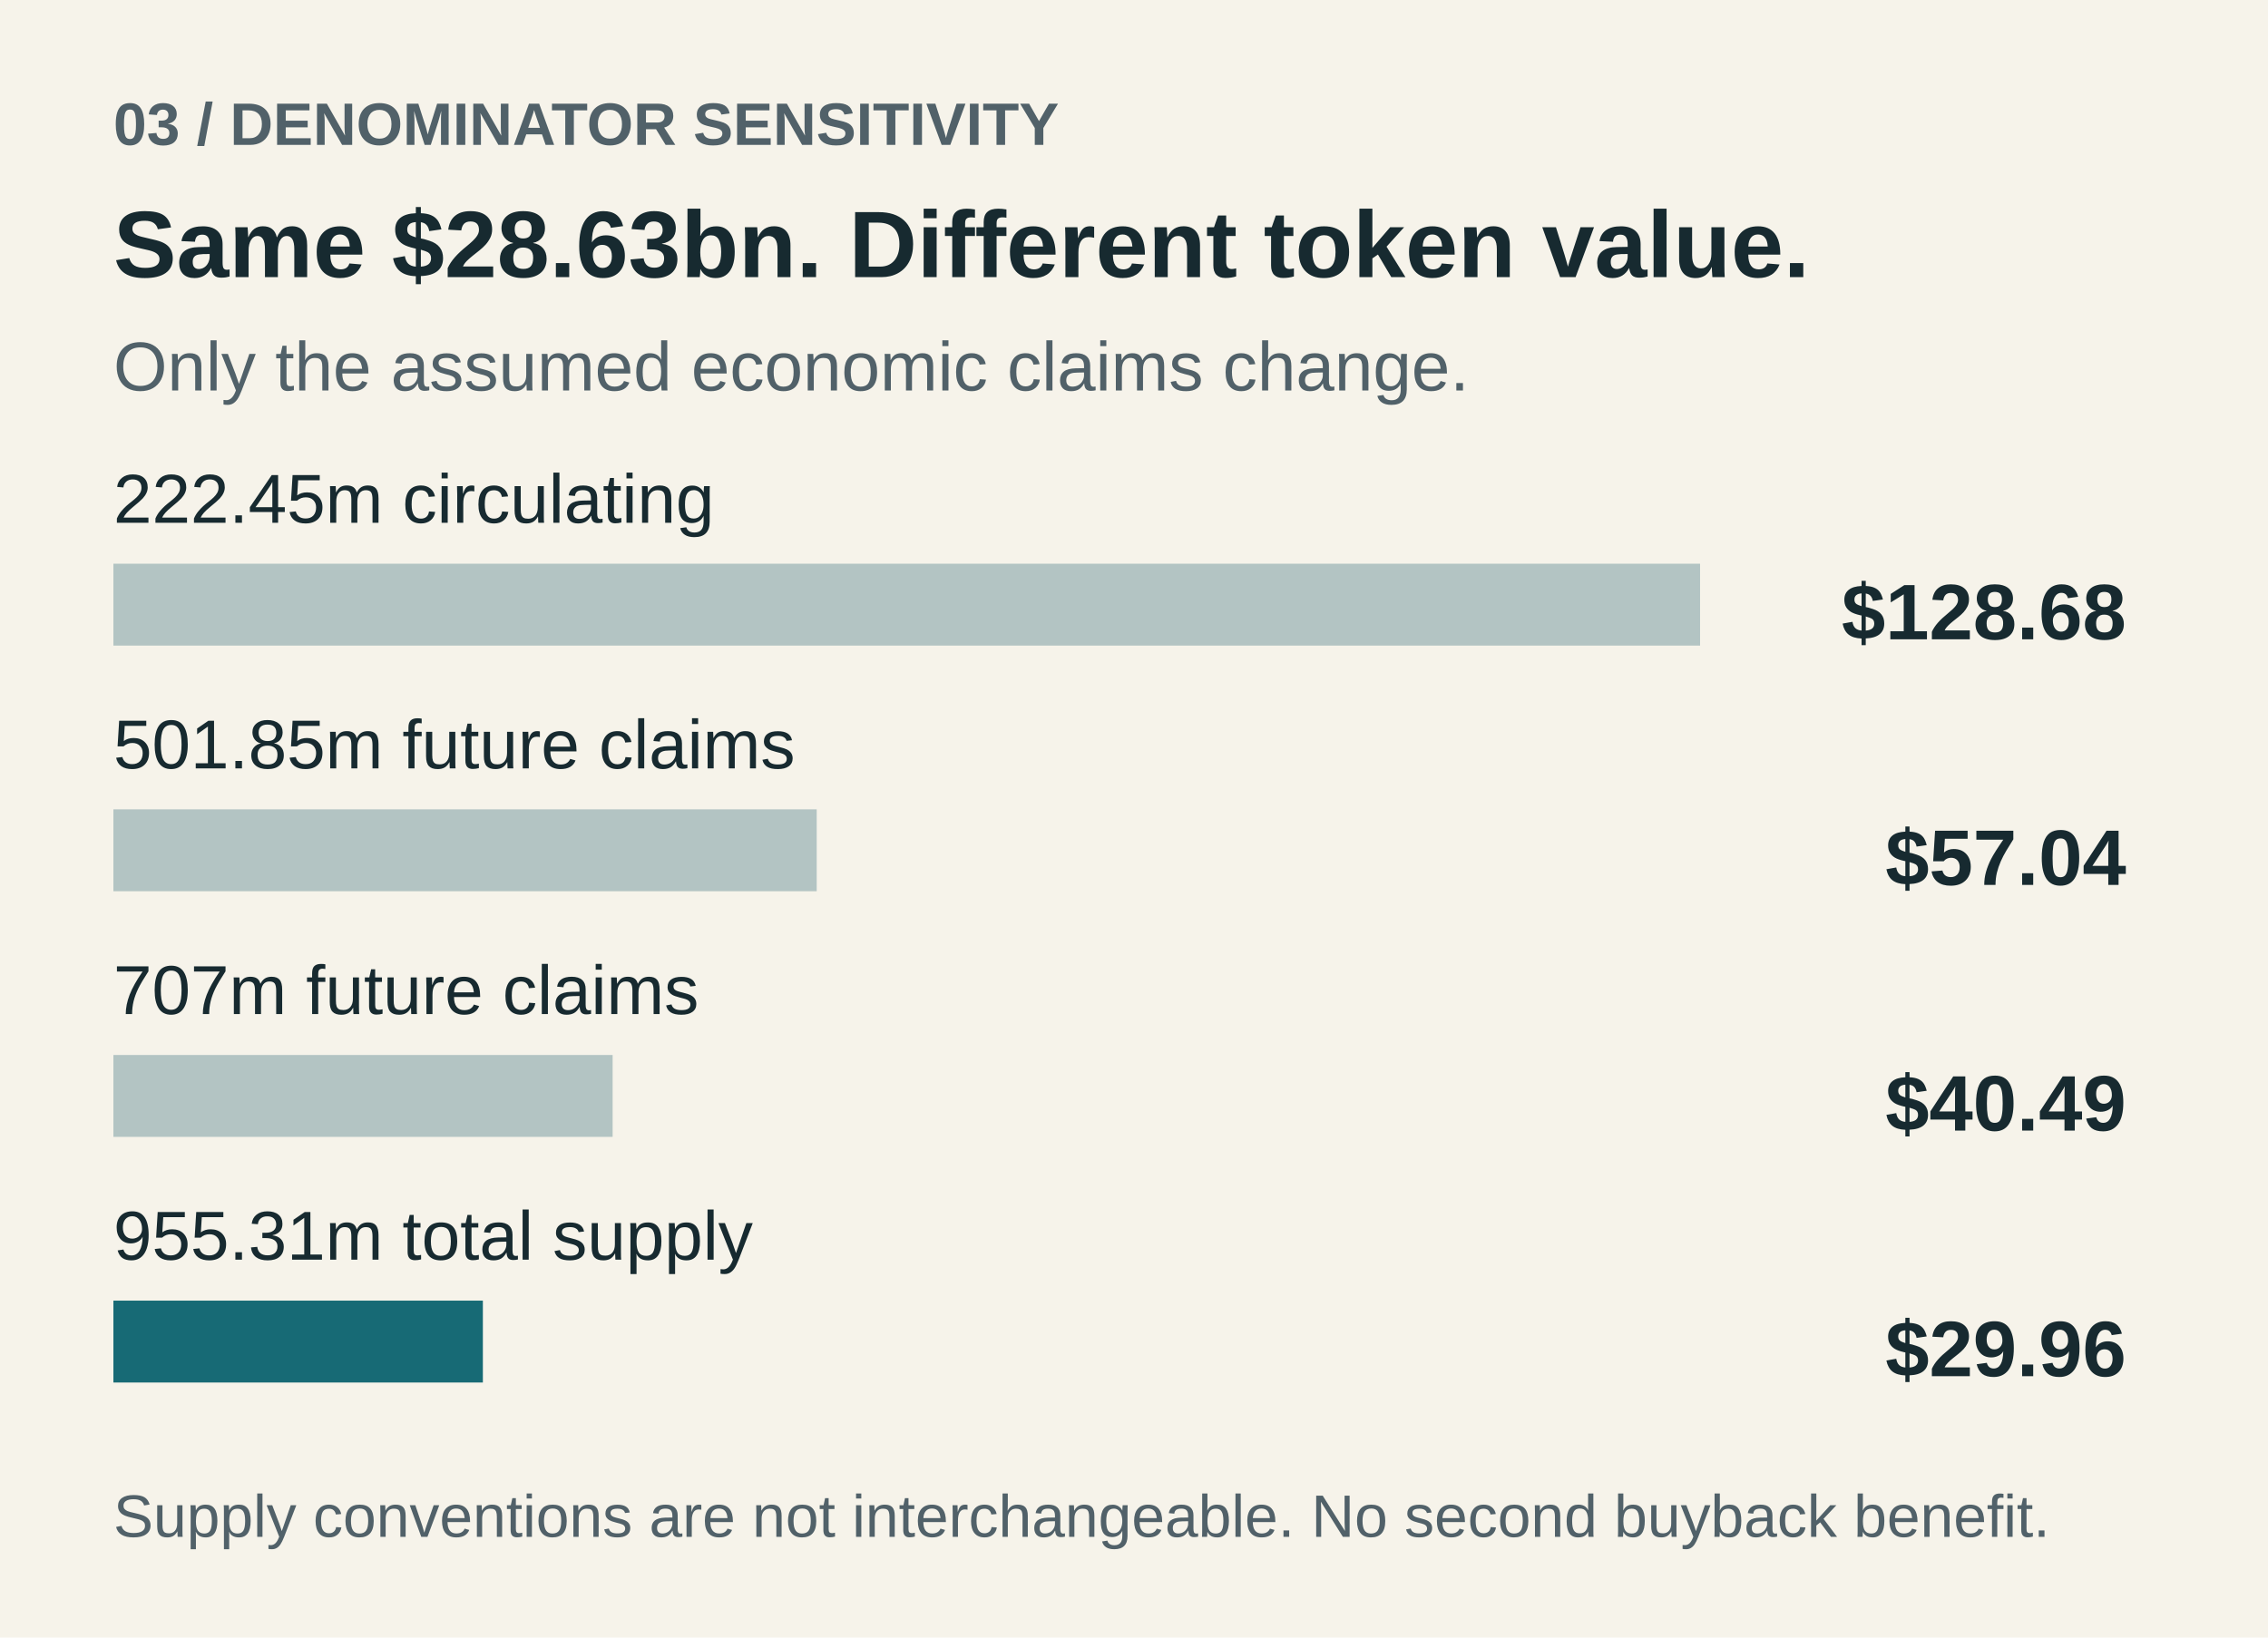
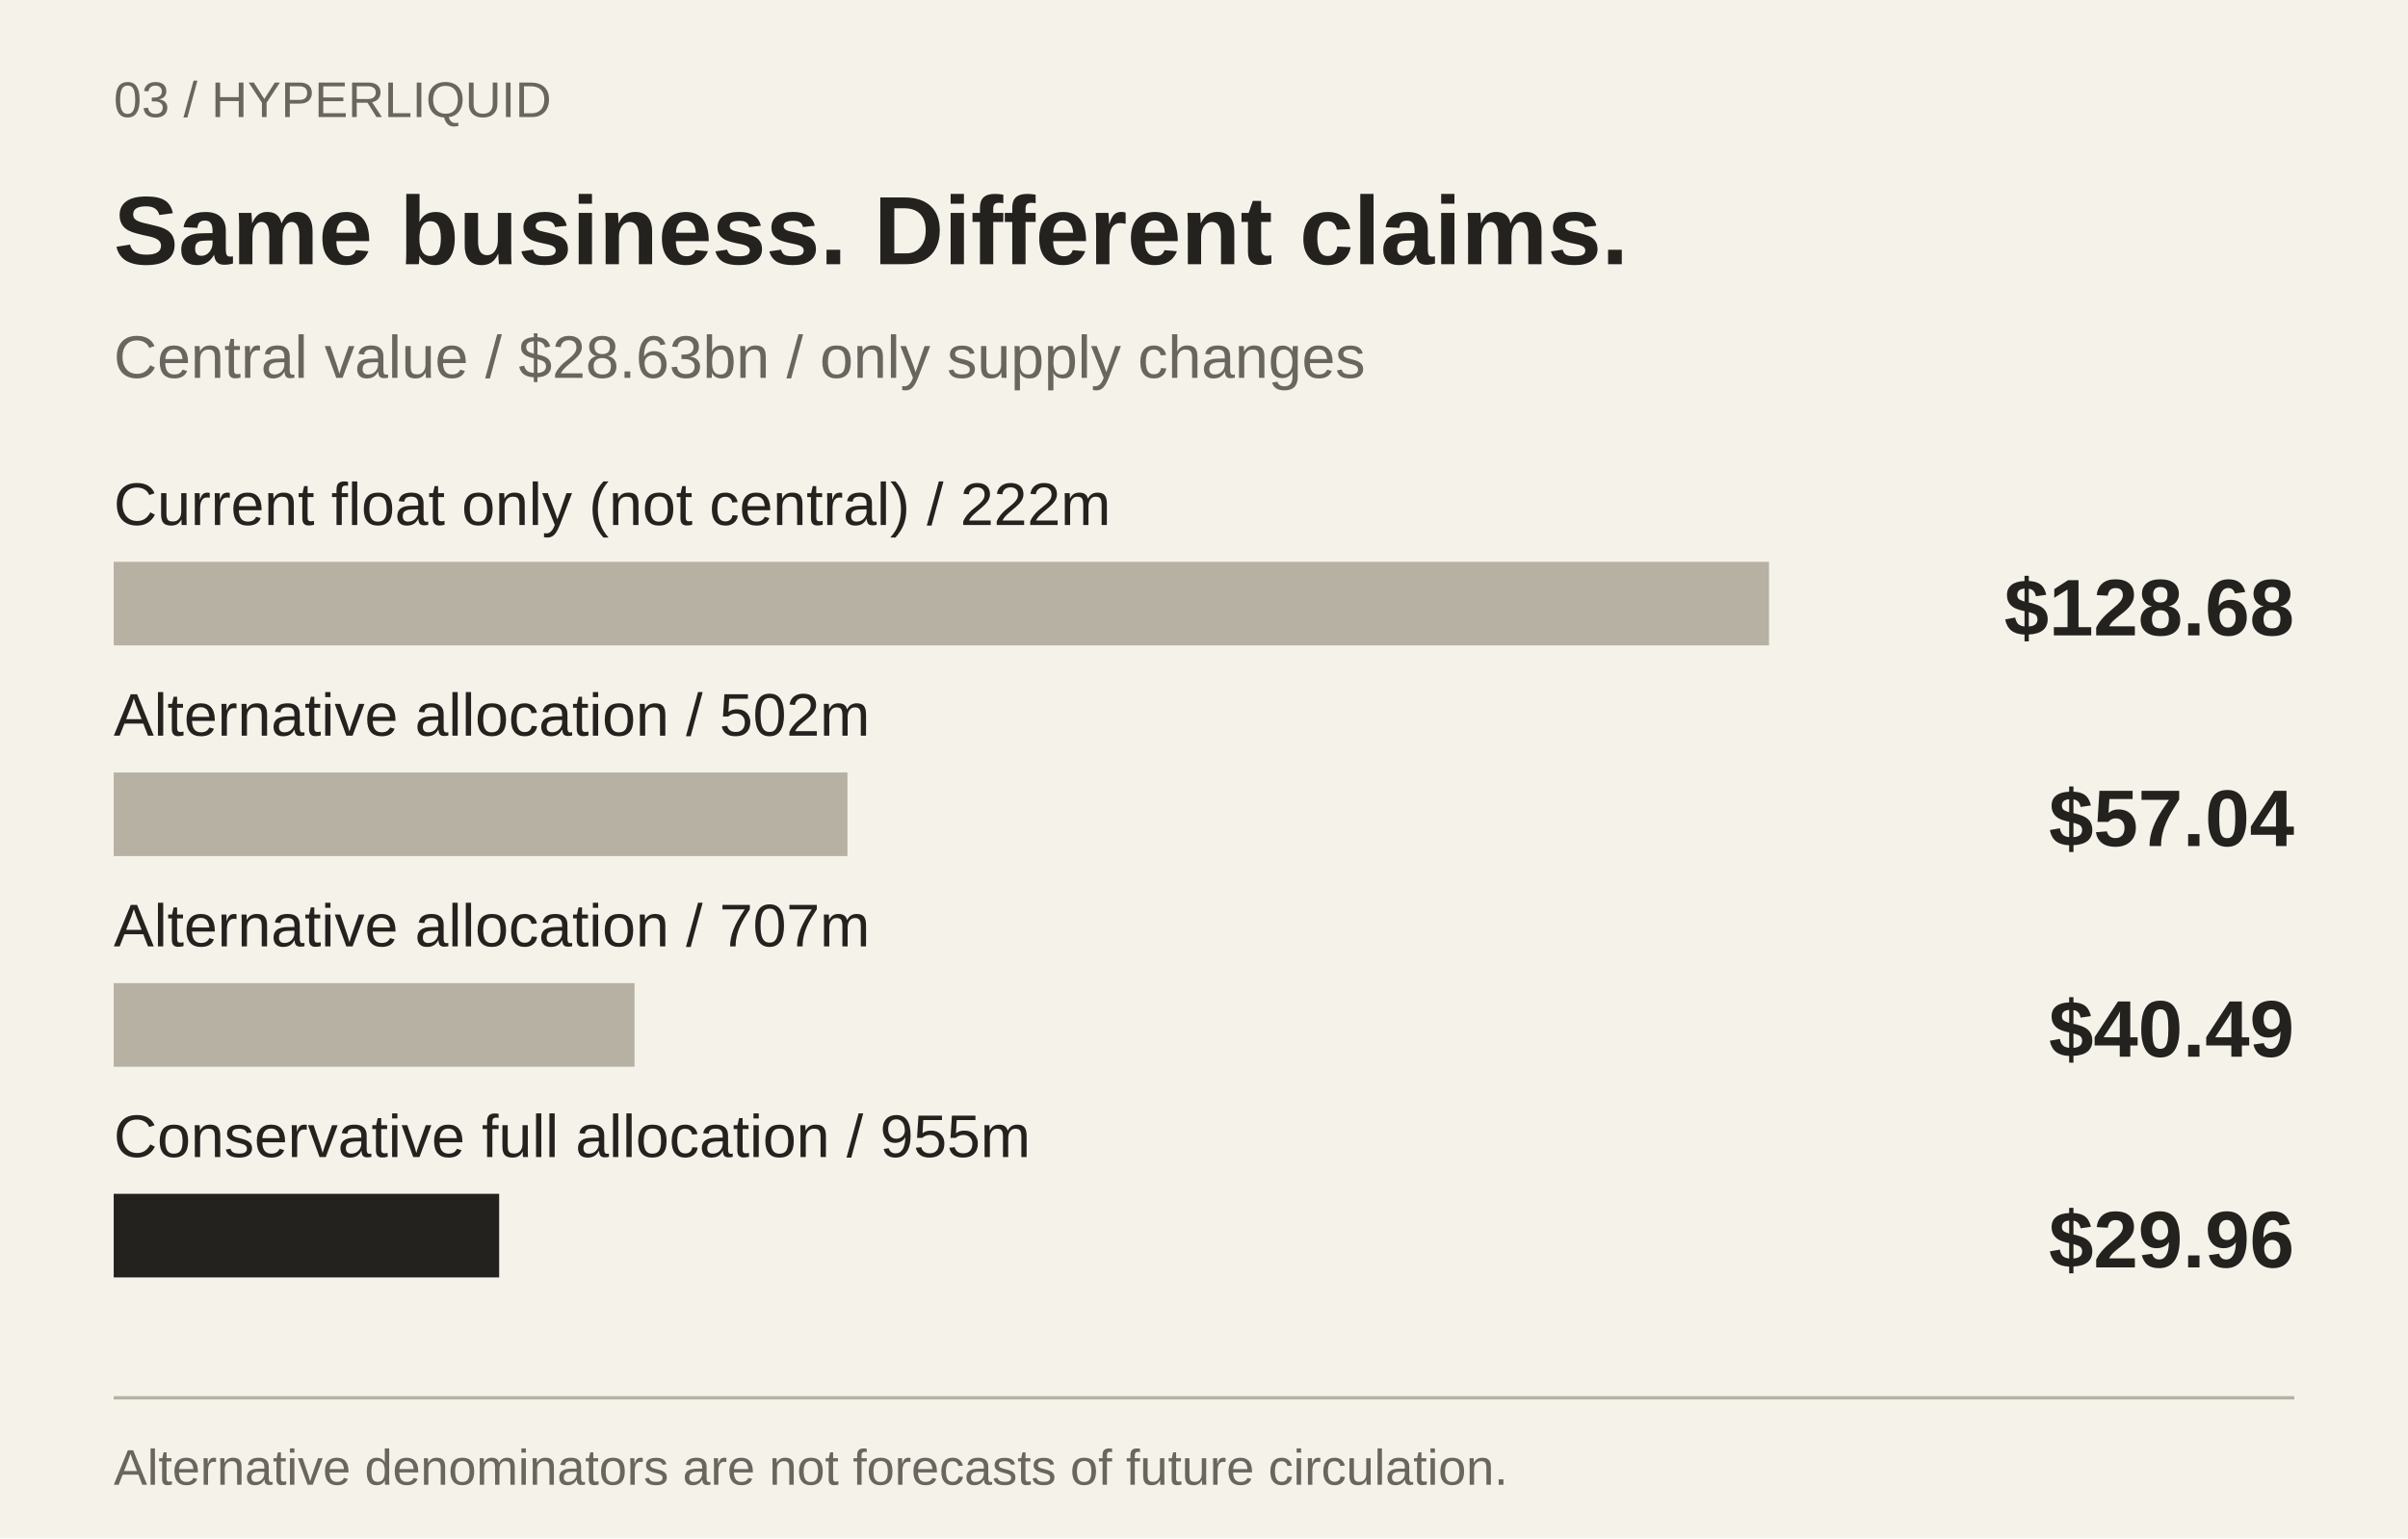
- <svg xmlns="http://www.w3.org/2000/svg" width="1440" height="1040" viewBox="0 0 720 520" role="img" aria-labelledby="title desc">
-   <rect width="720" height="520" fill="#F6F3EA" />
+ <svg xmlns="http://www.w3.org/2000/svg" width="1440" height="920" viewBox="0 0 720 460" role="img" aria-labelledby="title desc">
+   <defs>
+     <pattern id="hatch" patternUnits="userSpaceOnUse" width="6" height="6">
+       <path d="M-1 1L1-1M0 6L6 0M5 7L7 5" stroke="#68665e" stroke-width="1.3" />
+     </pattern>
+   </defs>
+   <rect x="0.000" y="0.000" width="720.000" height="460.000" fill="#f5f2ea" />
  <g font-family="Arial, Helvetica, sans-serif">
-     <text x="36" y="46" font-size="19" fill="#516169" font-weight="600" text-anchor="start">03 / DENOMINATOR SENSITIVITY</text>
-     <text x="36" y="88" font-size="30" fill="#172A30" font-weight="700" text-anchor="start">Same $28.63bn. Different token value.</text>
-     <text x="36" y="124" font-size="22" fill="#516169" font-weight="400" text-anchor="start">Only the assumed economic claims change.</text>
-     <text x="36" y="166" font-size="22" fill="#172A30" font-weight="400" text-anchor="start">222.45m circulating</text>
-     <rect x="36" y="179" width="503.706" height="26" fill="#B3C4C3" />
-     <text x="675" y="203" font-size="25" fill="#172A30" font-weight="700" text-anchor="end">$128.68</text>
-     <text x="36" y="244" font-size="22" fill="#172A30" font-weight="400" text-anchor="start">501.85m future claims</text>
-     <rect x="36" y="257" width="223.272" height="26" fill="#B3C4C3" />
-     <text x="675" y="281" font-size="25" fill="#172A30" font-weight="700" text-anchor="end">$57.04</text>
-     <text x="36" y="322" font-size="22" fill="#172A30" font-weight="400" text-anchor="start">707m future claims</text>
-     <rect x="36" y="335" width="158.486" height="26" fill="#B3C4C3" />
-     <text x="675" y="359" font-size="25" fill="#172A30" font-weight="700" text-anchor="end">$40.49</text>
-     <text x="36" y="400" font-size="22" fill="#172A30" font-weight="400" text-anchor="start">955.31m total supply</text>
-     <rect x="36" y="413" width="117.291" height="26" fill="#176A75" />
-     <text x="675" y="437" font-size="25" fill="#172A30" font-weight="700" text-anchor="end">$29.96</text>
-     <text x="36" y="488" font-size="19" fill="#516169" font-weight="400" text-anchor="start">Supply conventions are not interchangeable. No second buyback benefit.</text>
+     <text x="34" y="35" font-size="15" fill="#68665e" font-weight="400" text-anchor="start">03 / HYPERLIQUID</text>
+     <text x="34" y="79" font-size="29" fill="#24221e" font-weight="600" text-anchor="start">Same business. Different claims.</text>
+     <text x="34" y="113" font-size="18" fill="#68665e" font-weight="400" text-anchor="start">Central value / $28.63bn / only supply changes</text>
+     <text x="34" y="157" font-size="18" fill="#24221e" font-weight="400" text-anchor="start">Current float only (not central) / 222m</text>
+     <rect x="34.000" y="168.000" width="494.939" height="25.000" fill="#b7b1a4" />
+     <text x="686" y="190" font-size="24" fill="#24221e" font-weight="600" text-anchor="end">$128.68</text>
+     <text x="34" y="220" font-size="18" fill="#24221e" font-weight="400" text-anchor="start">Alternative allocation / 502m</text>
+     <rect x="34.000" y="231.000" width="219.386" height="25.000" fill="#b7b1a4" />
+     <text x="686" y="253" font-size="24" fill="#24221e" font-weight="600" text-anchor="end">$57.04</text>
+     <text x="34" y="283" font-size="18" fill="#24221e" font-weight="400" text-anchor="start">Alternative allocation / 707m</text>
+     <rect x="34.000" y="294.000" width="155.727" height="25.000" fill="#b7b1a4" />
+     <text x="686" y="316" font-size="24" fill="#24221e" font-weight="600" text-anchor="end">$40.49</text>
+     <text x="34" y="346" font-size="18" fill="#24221e" font-weight="400" text-anchor="start">Conservative full allocation / 955m</text>
+     <rect x="34.000" y="357.000" width="115.250" height="25.000" fill="#24221e" />
+     <text x="686" y="379" font-size="24" fill="#24221e" font-weight="600" text-anchor="end">$29.96</text>
+     <line x1="34" x2="686" y1="418" y2="418" stroke="#b7b1a4" />
+     <text x="34" y="444" font-size="15" fill="#68665e" font-weight="400" text-anchor="start">Alternative denominators are not forecasts of future circulation.</text>
  </g>
</svg>
